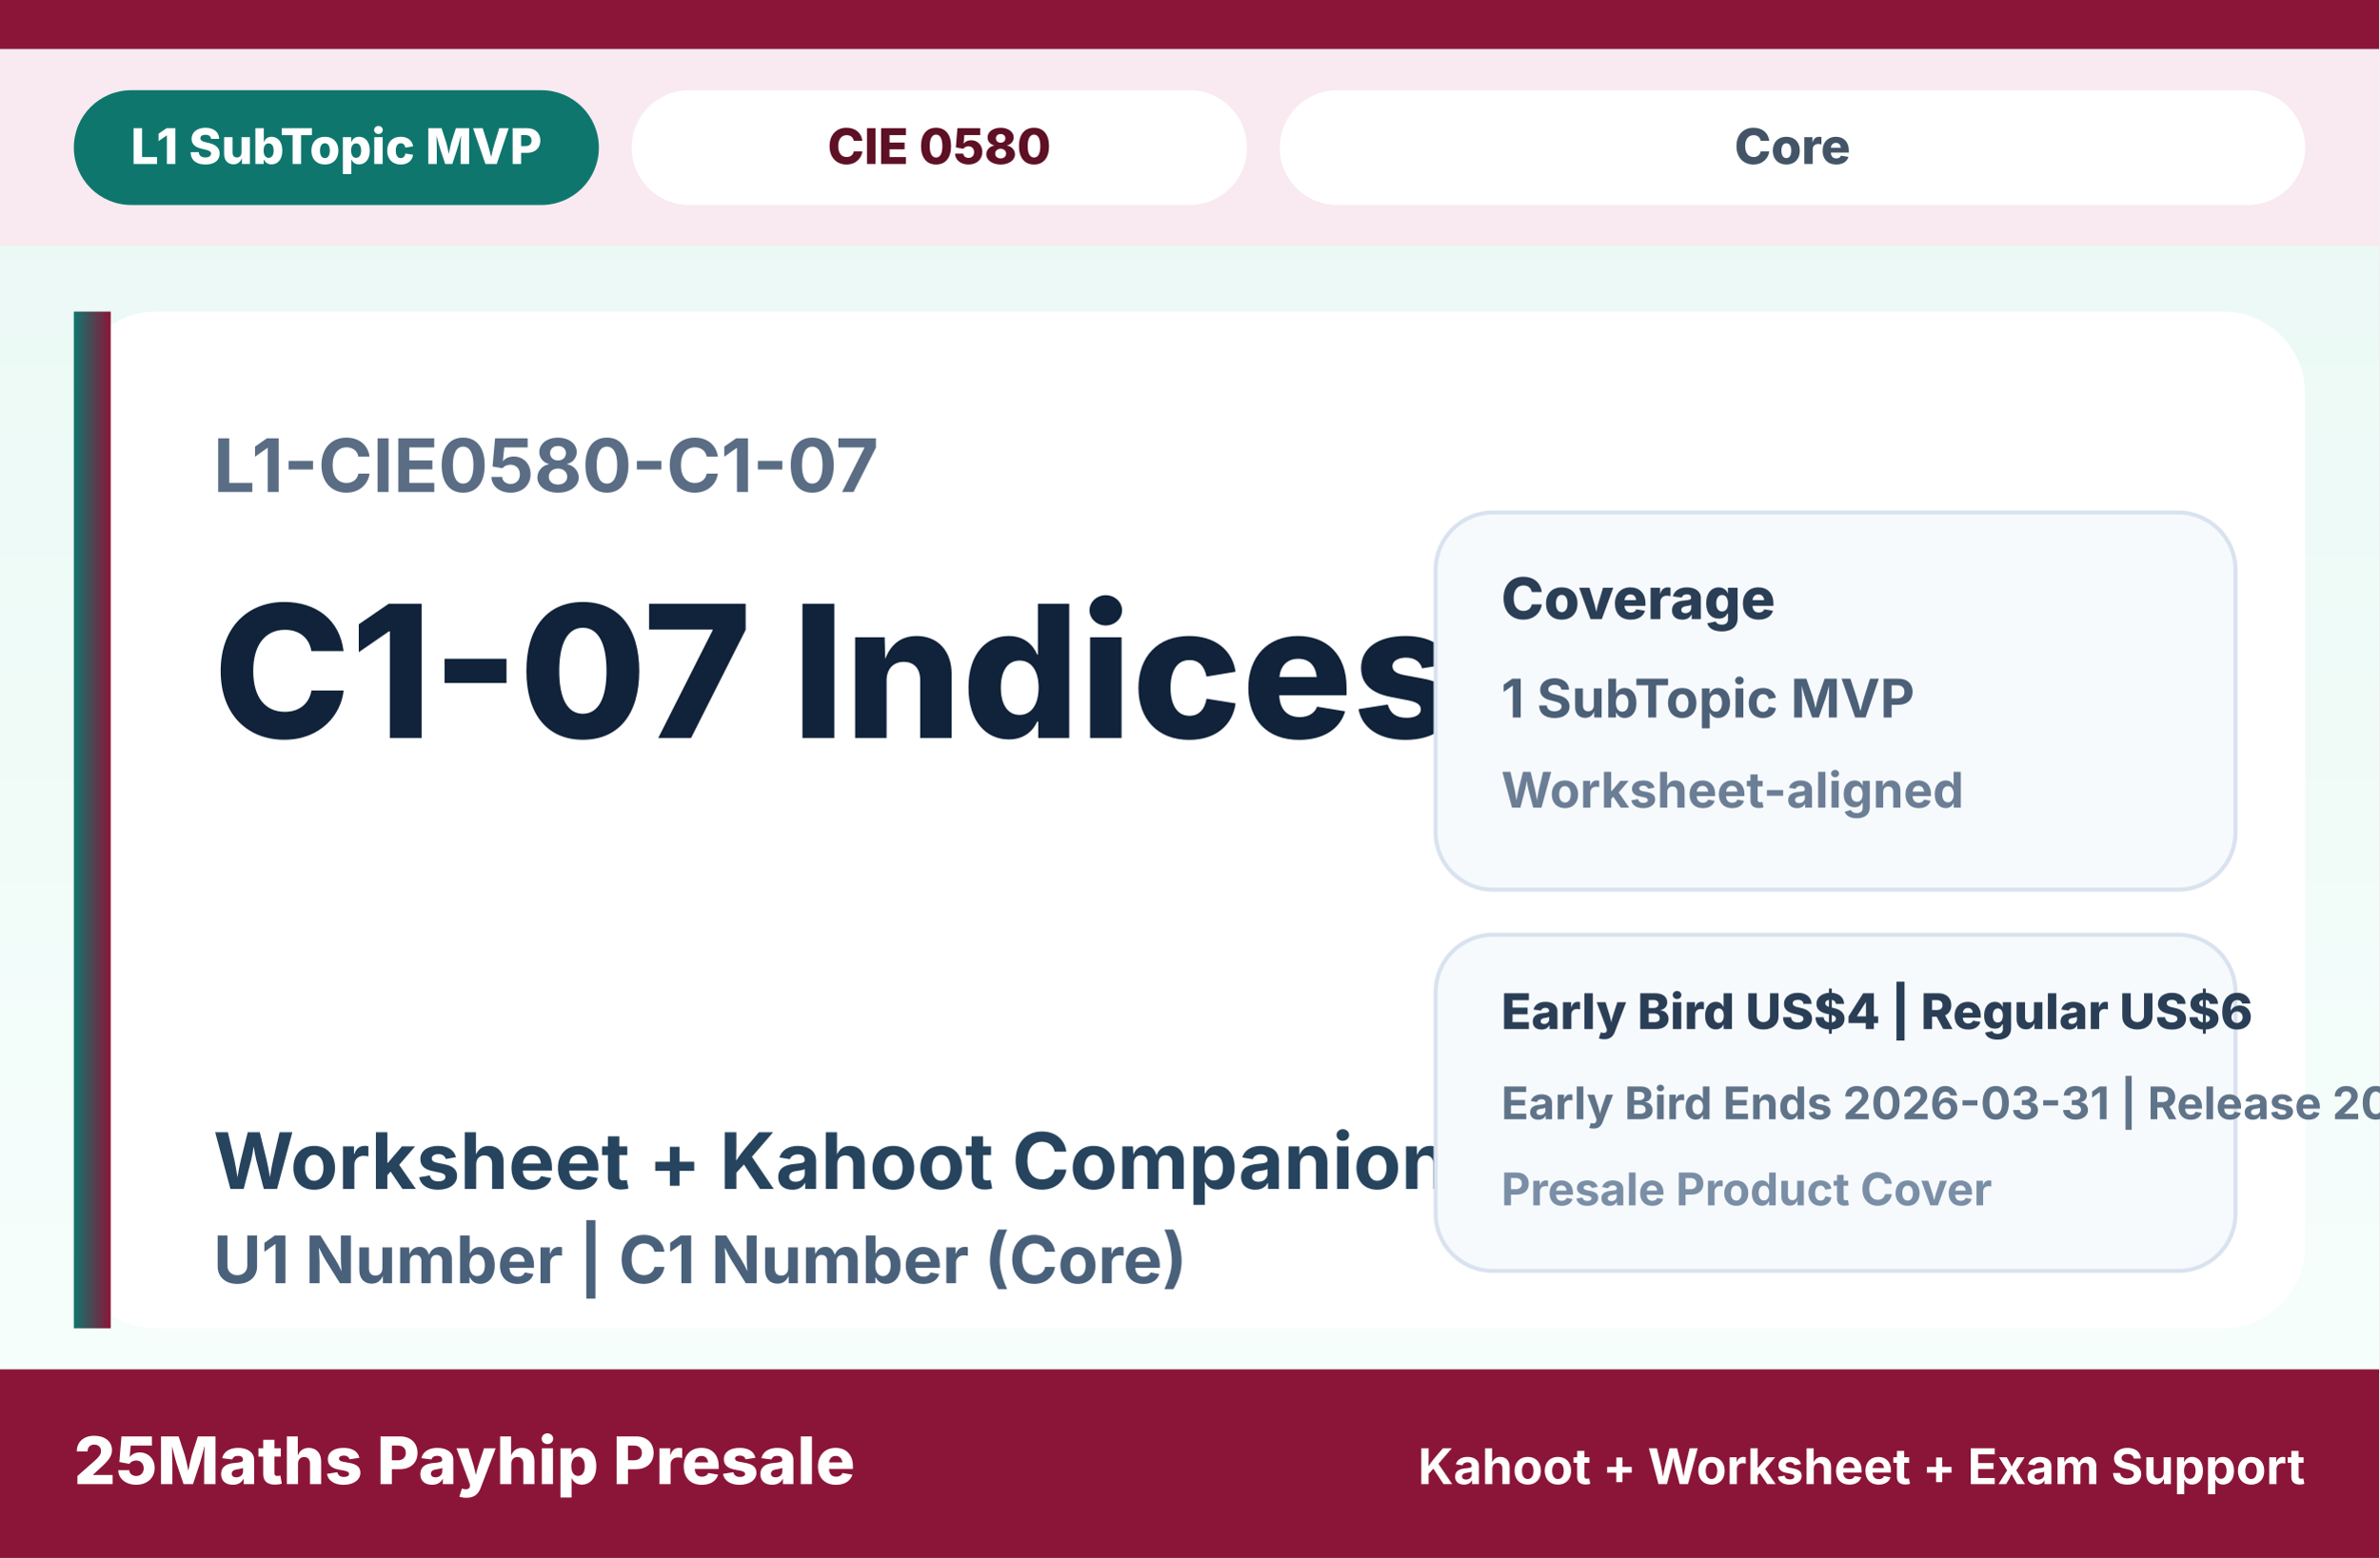
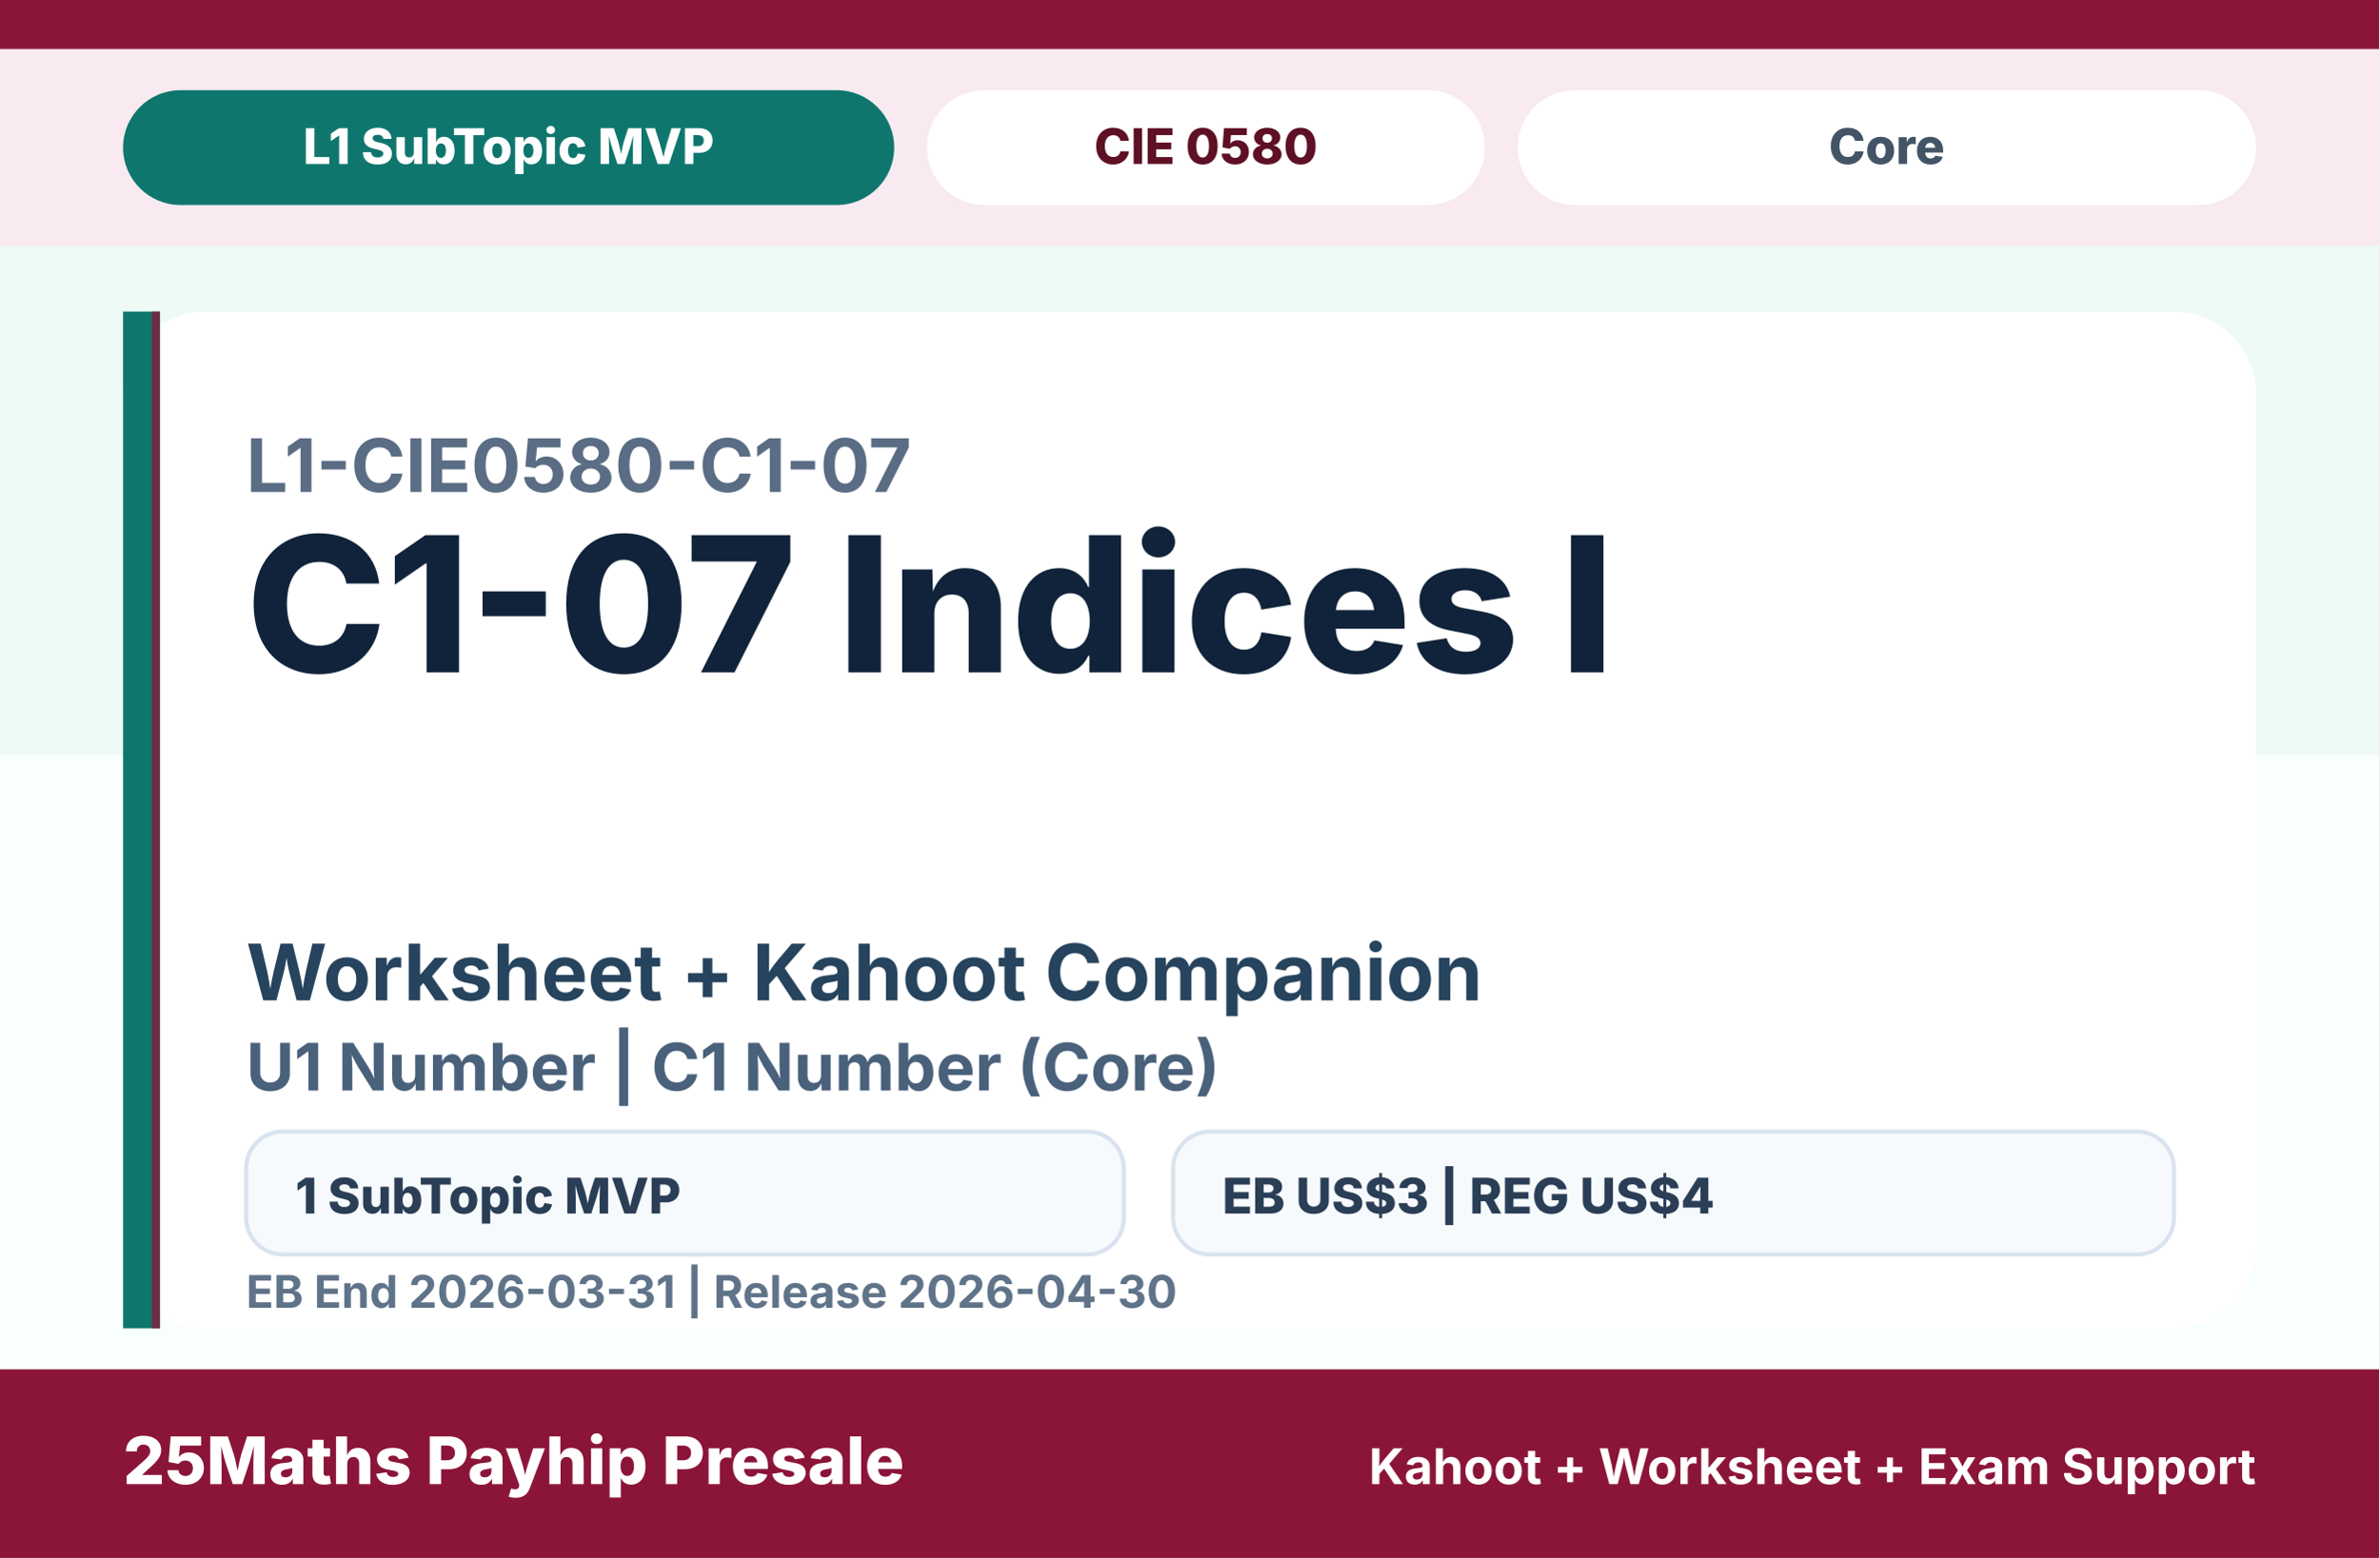
<svg xmlns="http://www.w3.org/2000/svg" width="2320" height="1520" viewBox="0 0 580 380" role="img" aria-label="L1-CIE0580-C1-07 cover">
-   <defs>
-     <linearGradient id="bg" x1="0" y1="0" x2="0" y2="1">
-       <stop offset="0%" stop-color="#E9F8F4" />
-       <stop offset="100%" stop-color="#F8FFFD" />
-     </linearGradient>
-     <linearGradient id="stripe" x1="0" y1="0" x2="1" y2="0">
-       <stop offset="0%" stop-color="#0F766E" />
-       <stop offset="100%" stop-color="#8B1538" />
-     </linearGradient>
-   </defs>
-   <rect width="580" height="380" fill="url(#bg)" />
+   <rect width="580" height="380" fill="#F8FFFD" />
+   <rect width="580" height="184" fill="#E9F8F4" opacity="0.75" />
  <rect x="0" y="0" width="580" height="12" fill="#8B1538" />
  <rect x="0" y="12" width="580" height="48" fill="#F8EAF0" />
-   <rect x="18" y="22" width="128" height="28" rx="14" fill="#0F766E" />
-   <text x="82" y="40" text-anchor="middle" font-family="Avenir Next, Inter, Arial, sans-serif" font-size="12" font-weight="800" fill="#FFFFFF">L1 SubTopic MVP</text>
-   <rect x="154" y="22" width="150" height="28" rx="14" fill="#FFFFFF" />
-   <text x="229" y="40" text-anchor="middle" font-family="Avenir Next, Inter, Arial, sans-serif" font-size="12" font-weight="800" fill="#5E1025">CIE 0580</text>
-   <rect x="312" y="22" width="250" height="28" rx="14" fill="#FFFFFF" />
-   <text x="437" y="40" text-anchor="middle" font-family="Avenir Next, Inter, Arial, sans-serif" font-size="12" font-weight="800" fill="#425466">Core</text>
-   <rect x="18" y="76" width="544" height="248" rx="20" fill="#FFFFFF" />
-   <rect x="18" y="76" width="9" height="248" fill="url(#stripe)" />
-   <text x="52" y="120" font-family="Avenir Next, Inter, Arial, sans-serif" font-size="18" font-weight="700" fill="#5A6D84">L1-CIE0580-C1-07</text>
-   <text x="52" y="180" font-family="Avenir Next, Inter, Arial, sans-serif" font-size="45" font-weight="800" fill="#10233A">C1-07 Indices I</text>
-   <text x="52" y="290" font-family="Avenir Next, Inter, Arial, sans-serif" font-size="19" font-weight="700" fill="#27445E">Worksheet + Kahoot Companion</text>
-   <text x="52" y="313" font-family="Avenir Next, Inter, Arial, sans-serif" font-size="16" font-weight="700" fill="#4A617B">U1 Number | C1 Number (Core)</text>
-   <rect x="350" y="125" width="195" height="92" rx="14" fill="#F7FAFD" stroke="#D9E3EF" />
-   <text x="366" y="151" font-family="Avenir Next, Inter, Arial, sans-serif" font-size="14" font-weight="800" fill="#2A3E56">Coverage</text>
-   <text x="366" y="175" font-family="Avenir Next, Inter, Arial, sans-serif" font-size="13" font-weight="700" fill="#4C6078">1 SubTopic MVP</text>
-   <text x="366" y="197" font-family="Avenir Next, Inter, Arial, sans-serif" font-size="12" font-weight="700" fill="#6B7E95">Worksheet-aligned</text>
-   <rect x="350" y="228" width="195" height="82" rx="14" fill="#F7FAFD" stroke="#D9E3EF" />
-   <text x="366" y="251" font-family="Avenir Next, Inter, Arial, sans-serif" font-size="12" font-weight="800" fill="#2A3E56">Early Bird US$4   |   Regular US$6</text>
-   <text x="366" y="273" font-family="Avenir Next, Inter, Arial, sans-serif" font-size="11" font-weight="700" fill="#5F7389">Early Bird Ends 2026-03-31   |   Release 2026-04-30</text>
-   <text x="366" y="294" font-family="Avenir Next, Inter, Arial, sans-serif" font-size="11" font-weight="700" fill="#7A8EA6">Presale Product Cover</text>
+   <rect x="30" y="22" width="188" height="28" rx="14" fill="#0F766E" />
+   <text x="124" y="40" text-anchor="middle" font-family="Avenir Next, Inter, Arial, sans-serif" font-size="12" font-weight="800" fill="#FFFFFF">L1 SubTopic MVP</text>
+   <rect x="226" y="22" width="136" height="28" rx="14" fill="#FFFFFF" />
+   <text x="294" y="40" text-anchor="middle" font-family="Avenir Next, Inter, Arial, sans-serif" font-size="12" font-weight="800" fill="#5E1025">CIE 0580</text>
+   <rect x="370" y="22" width="180" height="28" rx="14" fill="#FFFFFF" />
+   <text x="460" y="40" text-anchor="middle" font-family="Avenir Next, Inter, Arial, sans-serif" font-size="12" font-weight="800" fill="#425466">Core</text>
+   <rect x="30" y="76" width="520" height="248" rx="20" fill="#FFFFFF" />
+   <rect x="30" y="76" width="9" height="248" fill="#0F766E" />
+   <rect x="37" y="76" width="2" height="248" fill="#8B1538" opacity="0.75" />
+   <text x="60" y="120" font-family="Avenir Next, Inter, Arial, sans-serif" font-size="18" font-weight="700" fill="#5A6D84">L1-CIE0580-C1-07</text>
+   <text x="60" y="164" font-family="Avenir Next, Inter, Arial, sans-serif" font-size="46" font-weight="800" fill="#10233A">C1-07 Indices I</text>
+   <text x="60" y="244" font-family="Avenir Next, Inter, Arial, sans-serif" font-size="19" font-weight="700" fill="#27445E">Worksheet + Kahoot Companion</text>
+   <text x="60" y="266" font-family="Avenir Next, Inter, Arial, sans-serif" font-size="16" font-weight="700" fill="#4A617B">U1 Number | C1 Number (Core)</text>
+   <rect x="60" y="276" width="214" height="30" rx="9" fill="#F7FAFD" stroke="#D9E3EF" />
+   <text x="72" y="296" font-family="Avenir Next, Inter, Arial, sans-serif" font-size="12" font-weight="800" fill="#2A3E56">1 SubTopic MVP</text>
+   <rect x="286" y="276" width="244" height="30" rx="9" fill="#F7FAFD" stroke="#D9E3EF" />
+   <text x="298" y="296" font-family="Avenir Next, Inter, Arial, sans-serif" font-size="12" font-weight="800" fill="#2A3E56">EB US$3 | REG US$4</text>
+   <text x="60" y="319" font-family="Avenir Next, Inter, Arial, sans-serif" font-size="11" font-weight="700" fill="#5F7389">EB End 2026-03-31 | Release 2026-04-30</text>
  <rect x="0" y="334" width="580" height="46" fill="#8B1538" />
-   <text x="18" y="362" font-family="Avenir Next, Inter, Arial, sans-serif" font-size="16" font-weight="800" fill="#FFFFFF">25Maths Payhip Presale</text>
-   <text x="562" y="362" text-anchor="end" font-family="Avenir Next, Inter, Arial, sans-serif" font-size="12" font-weight="700" fill="#FFFFFF">Kahoot + Worksheet + Exam Support</text>
+   <text x="30" y="362" font-family="Avenir Next, Inter, Arial, sans-serif" font-size="16" font-weight="800" fill="#FFFFFF">25Maths Payhip Presale</text>
+   <text x="550" y="362" text-anchor="end" font-family="Avenir Next, Inter, Arial, sans-serif" font-size="12" font-weight="700" fill="#FFFFFF">Kahoot + Worksheet + Exam Support</text>
</svg>
